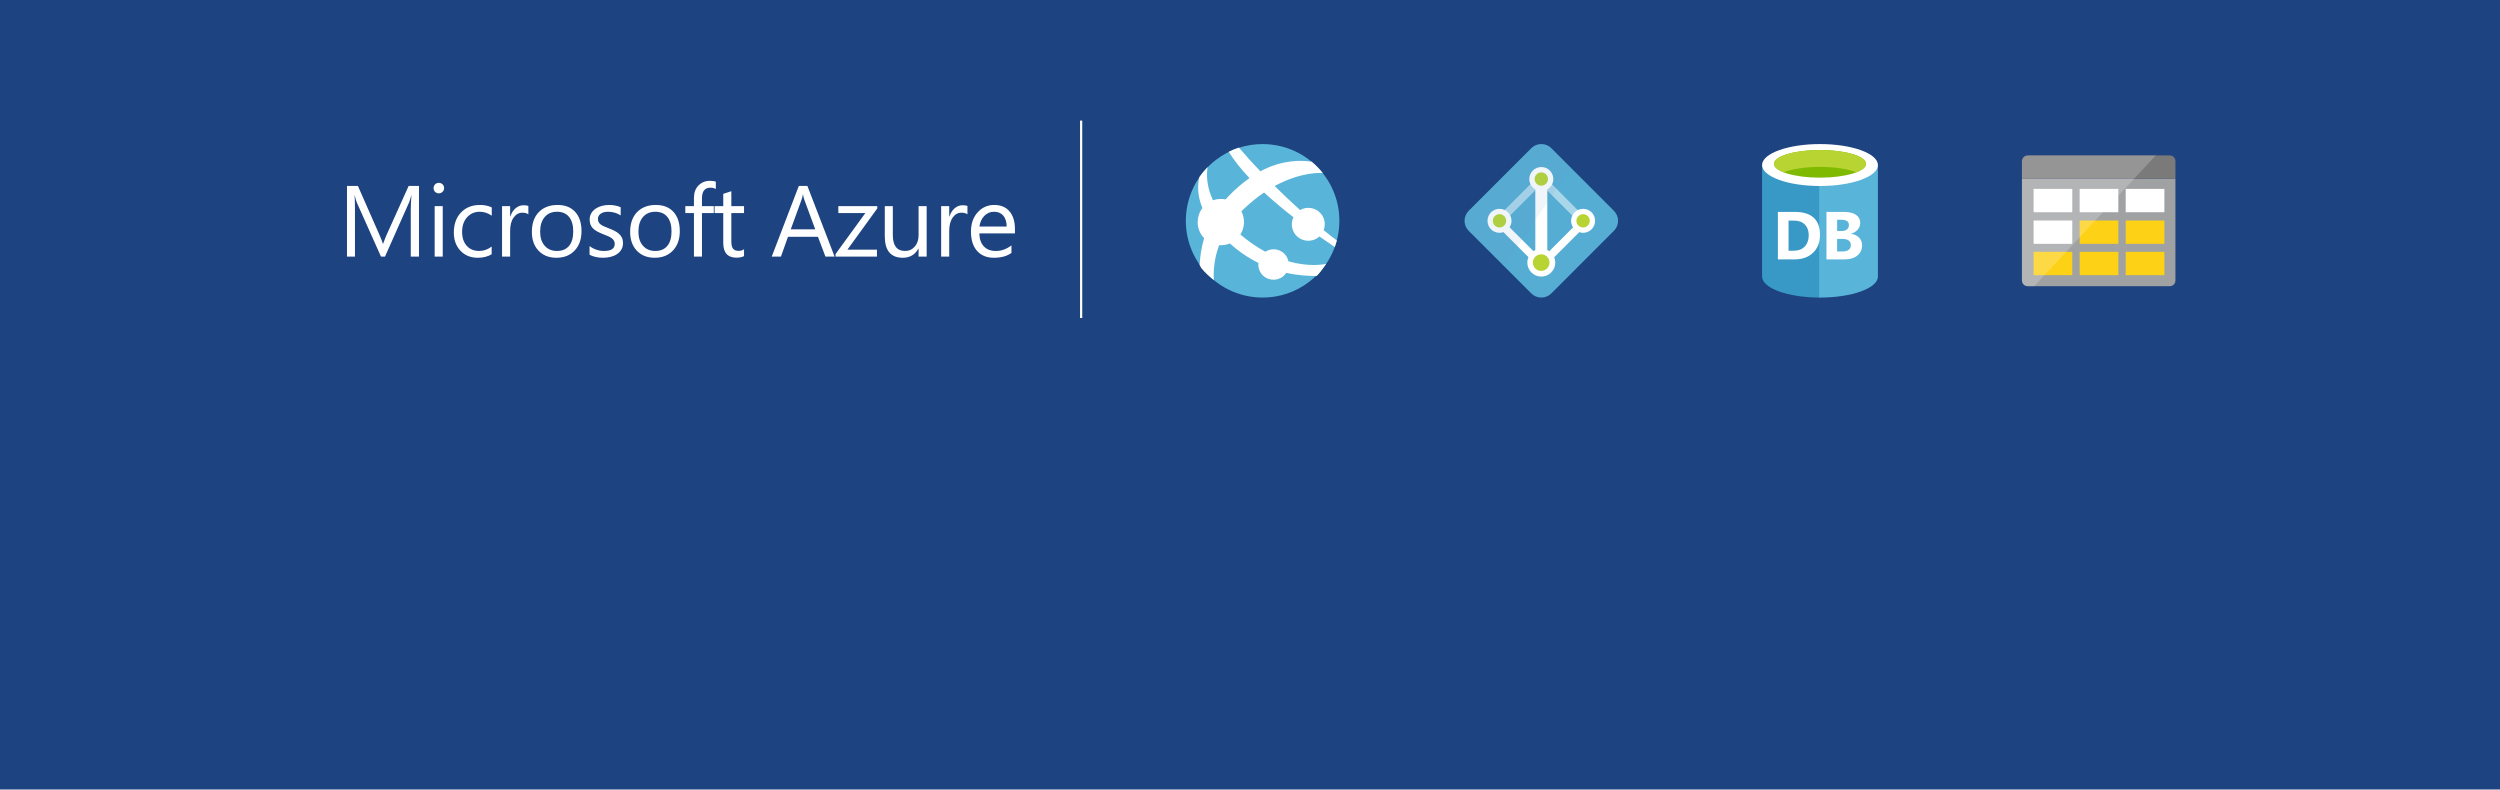
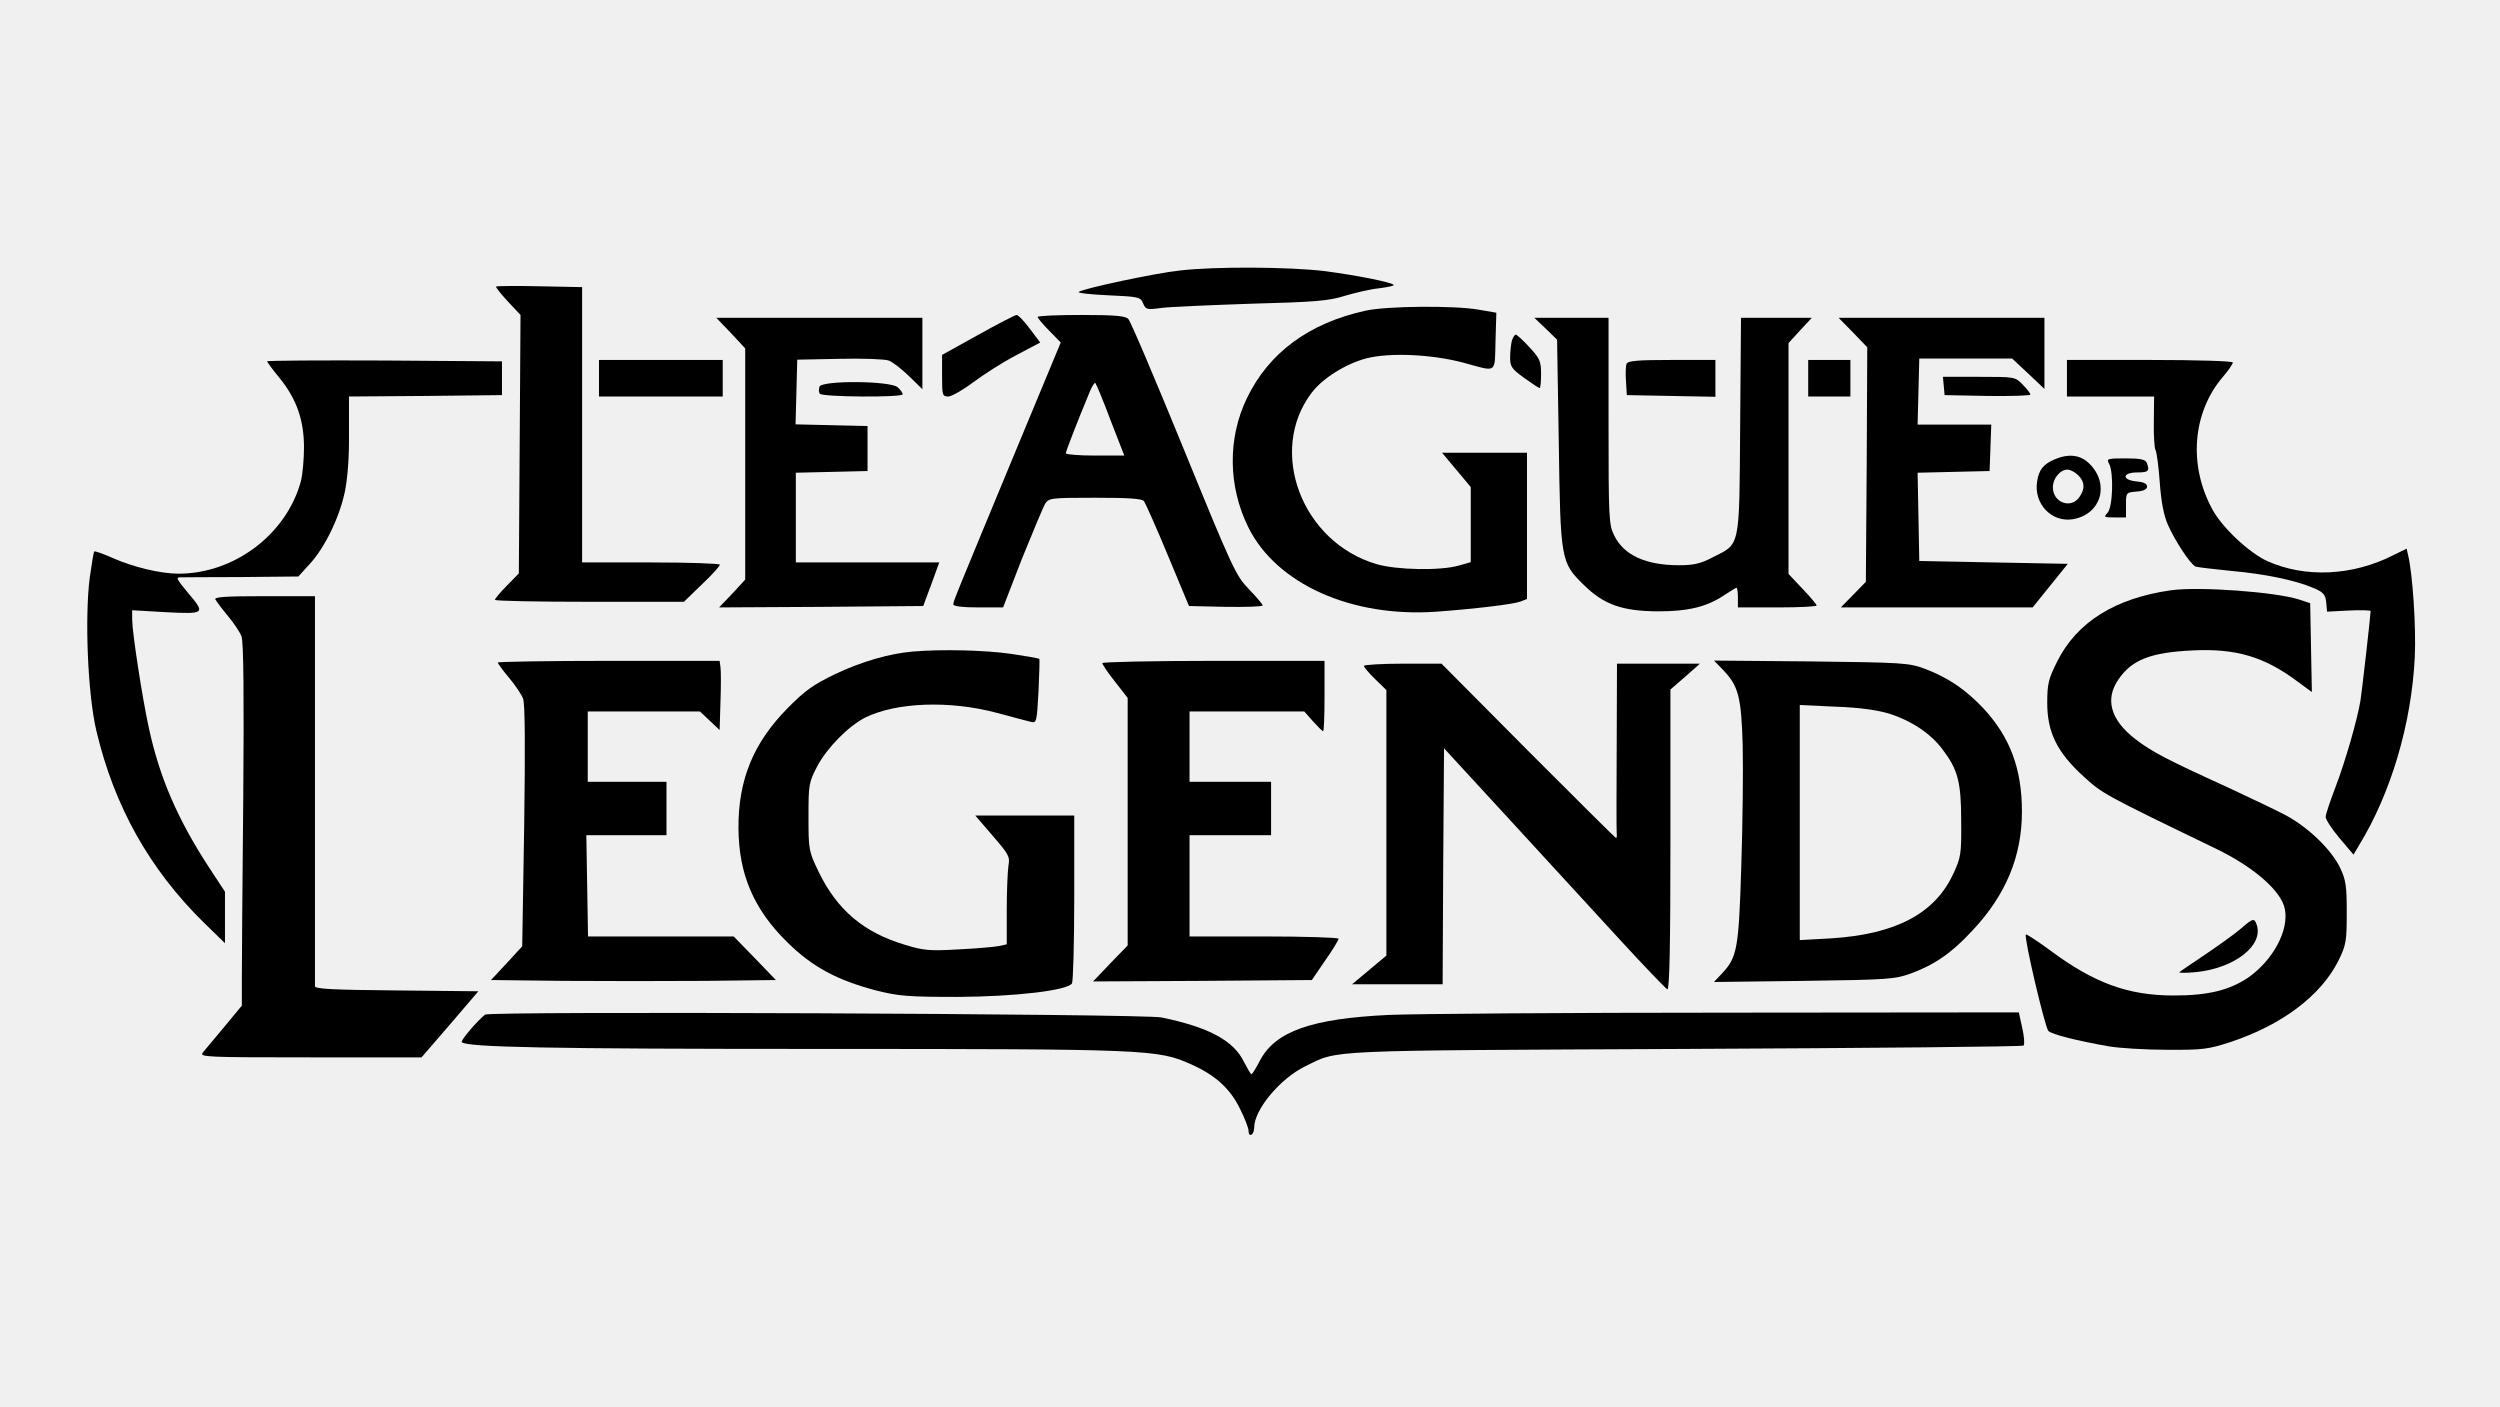
- <svg xmlns="http://www.w3.org/2000/svg" viewBox="0 0 1140 360" enable-background="new 0 0 1140 360">
-   <path fill="#1D4380" d="M0 0h1140v360h-1140v-360z" />
-   <path fill="#fff" d="M191.061 117h-3.751v-21.607c0-1.707.104-3.796.314-6.267h-.09c-.359 1.453-.682 2.493-.966 3.122l-11.005 24.752h-1.842l-10.983-24.572c-.314-.719-.637-1.819-.966-3.302h-.09c.12 1.288.18 3.392.18 6.312v21.562h-3.639v-32.209h4.986l9.883 22.461c.764 1.722 1.258 3.01 1.482 3.863h.135c.644-1.767 1.16-3.084 1.55-3.953l10.085-22.371h4.717v32.209zm9.032-28.84c-.659 0-1.221-.225-1.685-.674-.464-.449-.696-1.018-.696-1.707 0-.688.232-1.261.696-1.718.464-.457 1.025-.685 1.685-.685.674 0 1.247.229 1.718.685.472.457.708 1.03.708 1.718 0 .659-.236 1.221-.708 1.685-.472.464-1.044.696-1.718.696zm1.797 28.84h-3.684v-23h3.684v23zm22.307-1.056c-1.767 1.063-3.863 1.595-6.289 1.595-3.279 0-5.926-1.067-7.94-3.201-2.014-2.134-3.021-4.9-3.021-8.299 0-3.788 1.085-6.832 3.257-9.13 2.171-2.298 5.068-3.448 8.692-3.448 2.021 0 3.803.375 5.346 1.123v3.773c-1.707-1.198-3.534-1.797-5.48-1.797-2.351 0-4.279.842-5.784 2.527s-2.257 3.897-2.257 6.637c0 2.695.708 4.822 2.123 6.379 1.415 1.558 3.313 2.336 5.694 2.336 2.006 0 3.893-.666 5.66-1.999v3.504zm16.736-18.215c-.644-.494-1.572-.741-2.785-.741-1.572 0-2.886.741-3.942 2.224s-1.583 3.504-1.583 6.064v11.724h-3.684v-23h3.684v4.739h.09c.524-1.617 1.325-2.878 2.403-3.785 1.078-.906 2.283-1.359 3.616-1.359.958 0 1.692.105 2.201.314v3.82zm12.783 19.81c-3.399 0-6.113-1.074-8.142-3.223-2.029-2.148-3.043-4.998-3.043-8.546 0-3.863 1.056-6.88 3.167-9.052 2.111-2.171 4.964-3.257 8.558-3.257 3.429 0 6.105 1.056 8.03 3.167 1.924 2.111 2.886 5.039 2.886 8.782 0 3.669-1.037 6.607-3.111 8.816-2.075 2.209-4.856 3.313-8.345 3.313zm.27-20.978c-2.366 0-4.238.805-5.615 2.415-1.378 1.61-2.066 3.83-2.066 6.66 0 2.726.696 4.874 2.089 6.446s3.257 2.358 5.593 2.358c2.381 0 4.211-.771 5.492-2.313 1.28-1.542 1.92-3.736 1.92-6.581 0-2.875-.64-5.091-1.92-6.648-1.282-1.559-3.112-2.337-5.493-2.337zm14.849 19.608v-3.953c2.006 1.482 4.215 2.224 6.626 2.224 3.234 0 4.852-1.078 4.852-3.234 0-.614-.139-1.134-.416-1.561-.277-.427-.651-.805-1.123-1.134-.472-.329-1.026-.625-1.662-.887-.637-.262-1.322-.535-2.055-.82-1.019-.404-1.913-.812-2.684-1.224-.771-.412-1.415-.876-1.932-1.393s-.906-1.104-1.168-1.763c-.262-.659-.393-1.43-.393-2.313 0-1.078.247-2.033.741-2.864s1.153-1.527 1.977-2.089c.823-.562 1.763-.984 2.819-1.269 1.056-.284 2.145-.427 3.268-.427 1.991 0 3.773.345 5.346 1.033v3.729c-1.692-1.108-3.639-1.662-5.84-1.662-.689 0-1.311.079-1.864.236-.554.157-1.03.378-1.426.663-.397.285-.704.625-.921 1.022-.217.397-.326.835-.326 1.314 0 .599.108 1.101.326 1.505.217.404.535.764.955 1.078.419.314.928.599 1.527.854.599.255 1.28.532 2.044.831 1.018.39 1.932.79 2.74 1.202.809.412 1.497.876 2.066 1.393.569.517 1.007 1.112 1.314 1.786.307.674.46 1.475.46 2.403 0 1.138-.251 2.126-.752 2.965-.502.839-1.172 1.535-2.01 2.089-.839.554-1.805.966-2.897 1.235-1.093.27-2.239.404-3.437.404-2.366-.003-4.418-.46-6.155-1.373zm29.697 1.37c-3.399 0-6.113-1.074-8.142-3.223-2.029-2.148-3.043-4.998-3.043-8.546 0-3.863 1.056-6.88 3.167-9.052 2.111-2.171 4.964-3.257 8.558-3.257 3.429 0 6.105 1.056 8.03 3.167 1.924 2.111 2.886 5.039 2.886 8.782 0 3.669-1.037 6.607-3.111 8.816-2.075 2.209-4.856 3.313-8.345 3.313zm.27-20.978c-2.366 0-4.238.805-5.615 2.415-1.378 1.61-2.066 3.83-2.066 6.66 0 2.726.696 4.874 2.089 6.446s3.257 2.358 5.593 2.358c2.381 0 4.211-.771 5.492-2.313 1.28-1.542 1.92-3.736 1.92-6.581 0-2.875-.64-5.091-1.92-6.648-1.282-1.559-3.112-2.337-5.493-2.337zm27.607-10.377c-.719-.404-1.535-.606-2.448-.606-2.576 0-3.863 1.625-3.863 4.874v3.548h5.391v3.145h-5.391v19.855h-3.661v-19.855h-3.931v-3.145h3.931v-3.729c0-2.411.696-4.316 2.089-5.716 1.393-1.4 3.129-2.1 5.211-2.1 1.123 0 2.014.135 2.673.404v3.325zm12.873 30.591c-.869.479-2.014.719-3.437.719-4.028 0-6.042-2.246-6.042-6.738v-13.611h-3.953v-3.145h3.953v-5.615l3.684-1.19v6.805h5.795v3.145h-5.795v12.96c0 1.542.262 2.643.786 3.302.524.659 1.393.988 2.605.988.928 0 1.729-.254 2.403-.764v3.144zm41.29.225h-4.178l-3.414-9.029h-13.656l-3.212 9.029h-4.2l12.354-32.209h3.908l12.398 32.209zm-8.827-12.421l-5.054-13.724c-.165-.449-.33-1.168-.494-2.156h-.09c-.15.914-.322 1.632-.517 2.156l-5.009 13.724h11.164zm28.281-9.523l-13.611 18.8h13.477v3.144h-18.89v-1.146l13.611-18.71h-12.331v-3.144h17.744v1.056zm22.531 21.944h-3.684v-3.639h-.09c-1.527 2.785-3.894 4.178-7.098 4.178-5.48 0-8.221-3.264-8.221-9.793v-13.746h3.661v13.162c0 4.852 1.856 7.277 5.57 7.277 1.797 0 3.275-.663 4.436-1.988 1.16-1.325 1.741-3.058 1.741-5.2v-13.251h3.684v23zm18.601-19.271c-.644-.494-1.572-.741-2.785-.741-1.572 0-2.886.741-3.942 2.224s-1.583 3.504-1.583 6.064v11.724h-3.684v-23h3.684v4.739h.09c.524-1.617 1.325-2.878 2.403-3.785 1.078-.906 2.283-1.359 3.616-1.359.958 0 1.692.105 2.201.314v3.82zm21.655 8.692h-16.239c.06 2.561.749 4.537 2.066 5.93 1.317 1.393 3.129 2.089 5.436 2.089 2.59 0 4.971-.854 7.143-2.561v3.459c-2.021 1.468-4.694 2.201-8.019 2.201-3.25 0-5.803-1.044-7.659-3.133-1.857-2.089-2.785-5.027-2.785-8.816 0-3.579 1.014-6.495 3.043-8.749 2.029-2.253 4.548-3.38 7.558-3.38s5.338.974 6.985 2.92c1.647 1.947 2.471 4.649 2.471 8.108v1.932zm-3.773-3.122c-.015-2.126-.528-3.781-1.539-4.964-1.011-1.183-2.415-1.774-4.211-1.774-1.737 0-3.212.622-4.425 1.864-1.213 1.243-1.962 2.868-2.246 4.874h12.421zm34.46-48.299h-1v90h1v-90z" />
-   <path fill="#59B4D9" d="M597.026 128.479c-6.343 4.851-13.817 7.213-21.238 7.213-10.53 0-20.943-4.727-27.824-13.727-11.757-15.35-8.855-37.302 6.522-49.064 6.342-4.88 13.824-7.209 21.235-7.209 10.53 0 20.945 4.727 27.824 13.735 11.76 15.345 8.83 37.302-6.519 49.052" />
-   <path fill="#fff" d="M590.595 106.829c2.543 3.316 7.262 3.915 10.56 1.406.172-.132.305-.291.462-.433 3.373 2.376 5.716 3.945 7.036 4.844.391-1.012.661-1.984.938-2.999-1.395-1.038-3.281-2.49-6.007-4.699.895-2.352.612-5.097-1.022-7.241-2.337-3.025-6.478-3.793-9.712-1.928-3.565-3.198-7.482-6.864-11.613-10.968 12.834-6.902 21.951-5.891 21.951-5.891-1.522-1.941-3.228-3.641-5.049-5.177-5.412-.836-13.819-.742-23.425 4.367l-.003-.004h-.001c-3.201-3.351-6.459-6.943-9.778-10.799-1.588.508-3.139 1.137-4.638 1.886 2.449 4.008 5.744 8.05 9.457 11.993l.024.024c-3.096 2.165-6.544 5.059-9.724 8.423-.406.433-.797.868-1.179 1.304-1.9-.398-3.898-.281-5.765.395-3.17-6.84-2.915-12.335-2.414-15.168-1.376 1.442-2.662 2.959-3.77 4.575-.828 3.382-1.063 8.259 1.379 14.136-2.827 3.7-2.96 8.946-.007 12.817.246.321.51.619.783.903-1.29 4.393-1.867 8.63-2.044 12.268l.661 1.255c1.679 2.154 3.788 3.968 5.825 5.612-.252-3.851.02-9.53 2.4-15.924 1.643.125 3.313-.134 4.877-.793.896.788 1.834 1.585 2.836 2.396 3.435 2.719 6.861 4.835 10.201 6.502-.174 1.699.252 3.464 1.355 4.926 2.359 3.047 6.728 3.616 9.778 1.287.634-.486 1.136-1.073 1.552-1.703 5.446 1.213 10.204 1.427 13.731 1.427.541 0 3.048-3.411 4.485-5.526-2.148.449-8.518 1.325-17.223-1.176-.21-.977-.612-1.927-1.257-2.773-2.211-2.899-6.254-3.526-9.267-1.587-3.026-1.641-6.195-3.698-9.463-6.287-.66-.522-1.292-1.043-1.903-1.566 1.997-3.146 2.21-7.179.445-10.572.401-.4.794-.802 1.22-1.2 3.236-3.023 6.28-5.443 9.128-7.385l-.33-.326.335.318-.003.001c4.37 4.041 9.004 7.871 13.392 11.293-1.162 2.461-.98 5.459.786 7.767z" />
-   <path fill="#55ADD3" d="M702.836 135.691c-1.725 0-3.349-.672-4.565-1.893l-28.544-28.543c-1.203-1.203-1.891-2.864-1.891-4.565 0-1.7.689-3.363 1.891-4.564l28.544-28.543c1.219-1.221 2.841-1.893 4.565-1.893 1.723 0 3.346.672 4.565 1.893l28.54 28.543c1.222 1.215 1.893 2.838 1.893 4.564s-.671 3.349-1.894 4.568l-28.538 28.54c-1.219 1.221-2.843 1.893-4.566 1.893" />
-   <path fill="#fff" d="M721.894 95.221c-3.024 0-5.474 2.45-5.474 5.472 0 1.109.335 2.138.903 3l-10.841 10.841c-.288-.202-.598-.37-.918-.522v-27.658c1.634-.946 2.745-2.694 2.745-4.718 0-3.023-2.45-5.472-5.474-5.472-3.021 0-5.471 2.45-5.471 5.472 0 2.024 1.112 3.772 2.744 4.718v27.658c-.307.146-.608.302-.885.494l-10.854-10.854c.552-.854.879-1.866.879-2.958 0-3.023-2.45-5.472-5.471-5.472-3.024 0-5.474 2.45-5.474 5.472 0 3.023 2.45 5.472 5.474 5.472.627 0 1.221-.127 1.784-.322l11.41 11.41c-.328.767-.51 1.61-.51 2.496 0 3.518 2.853 6.371 6.371 6.371 3.52 0 6.371-2.853 6.371-6.371 0-.869-.176-1.697-.491-2.451l11.442-11.441c.549.185 1.126.308 1.737.308 3.021 0 5.471-2.45 5.471-5.472 0-3.023-2.448-5.473-5.468-5.473z" />
-   <rect x="711.244" y="77.211" transform="matrix(.707 -.707 .707 .707 144.067 531.108)" opacity=".5" fill="#fff" enable-background="new" width="3.532" height="28.946" />
-   <rect x="678.208" y="89.936" transform="matrix(.707 -.707 .707 .707 138.038 516.659)" opacity=".5" fill="#fff" enable-background="new" width="28.947" height="3.533" />
-   <path fill="#B8D432" d="M706.566 119.75c0 2.094-1.7 3.793-3.794 3.793-2.096 0-3.793-1.698-3.793-3.793s1.697-3.793 3.793-3.793c2.093 0 3.794 1.699 3.794 3.793" />
-   <path fill="#B8D432" d="M705.878 81.636c0 1.681-1.362 3.044-3.044 3.044-1.681 0-3.044-1.362-3.044-3.044s1.362-3.044 3.044-3.044 3.044 1.362 3.044 3.044" />
-   <path fill="#B8D432" d="M686.823 100.692c0 1.681-1.365 3.044-3.044 3.044-1.681 0-3.044-1.362-3.044-3.044s1.362-3.044 3.044-3.044c1.679.001 3.044 1.363 3.044 3.044" />
-   <path fill="#B8D432" d="M724.937 100.692c0 1.681-1.365 3.044-3.045 3.044s-3.044-1.362-3.044-3.044 1.364-3.044 3.044-3.044c1.68.001 3.045 1.363 3.045 3.044" />
-   <path opacity=".1" fill="#69c" enable-background="new" d="M707.401 67.584c-1.219-1.221-2.841-1.893-4.565-1.893-1.723 0-3.345.672-4.564 1.893l-28.544 28.543c-1.204 1.201-1.893 2.864-1.893 4.564 0 1.701.689 3.364 1.893 4.565l16.16 16.161 30.4-44.948-8.887-8.885z" />
-   <path fill="#3999C6" d="M803.512 75.254v50.873c0 5.282 11.823 9.564 26.405 9.564v-60.437h-26.405z" />
-   <path fill="#59B4D9" d="M829.555 135.69h.362c14.582 0 26.405-4.28 26.405-9.563v-50.873h-26.767v60.436z" />
-   <path fill="#fff" d="M856.322 75.254c0 5.282-11.823 9.563-26.405 9.563s-26.405-4.281-26.405-9.563 11.823-9.563 26.405-9.563 26.405 4.282 26.405 9.563" />
-   <path fill="#7FBA00" d="M850.924 74.703c0 3.487-9.405 6.31-21.006 6.31s-21.008-2.823-21.008-6.31c0-3.485 9.406-6.31 21.008-6.31 11.601 0 21.006 2.825 21.006 6.31" />
-   <path fill="#B8D432" d="M846.523 78.559c2.75-1.066 4.402-2.402 4.402-3.853 0-3.487-9.405-6.311-21.008-6.311-11.601 0-21.007 2.825-21.007 6.311 0 1.451 1.653 2.787 4.402 3.853 3.84-1.491 9.842-2.453 16.604-2.453 6.765.001 12.764.963 16.607 2.453" />
-   <path fill="#fff" d="M846.983 116.504c-1.413 1.178-3.328 1.769-5.815 1.769h-8.298v-21.643h7.871c2.478 0 4.377.452 5.683 1.389 1.223.879 1.836 2.109 1.836 3.68 0 1.252-.447 2.317-1.358 3.254-.776.775-1.709 1.31-2.858 1.624v.051c1.543.19 2.802.778 3.74 1.765.878.937 1.33 2.086 1.33 3.415.005 1.979-.716 3.529-2.131 4.696m-20.223-1.275c-2.077 2.031-4.88 3.044-8.378 3.044h-7.661v-21.643h7.661c7.685 0 11.528 3.498 11.528 10.538 0 3.365-1.039 6.059-3.15 8.061" />
-   <path fill="#3999C6" d="M817.982 100.58h-2.401v13.741h2.429c2.134 0 3.788-.668 5.012-1.948 1.172-1.281 1.765-2.988 1.765-5.148 0-2.027-.593-3.625-1.738-4.808-1.201-1.223-2.882-1.837-5.067-1.837" />
-   <path fill="#59B4D9" d="M842.233 104.613c.586-.51.879-1.178.879-2.006 0-1.605-1.172-2.403-3.55-2.403h-1.834v5.128h2.16c.987 0 1.787-.247 2.345-.719" />
-   <path fill="#59B4D9" d="M843.035 109.703c-.642-.478-1.516-.747-2.644-.747h-2.667v5.708h2.641c1.123 0 2.027-.266 2.695-.8.613-.535.931-1.224.931-2.134.006-.854-.314-1.548-.956-2.027" />
-   <path fill="#A0A1A2" d="M922 127.851c0 1.4.98 2.66 2.66 2.66h64.68c1.4 0 2.66-.98 2.66-2.66v-46.34h-70v46.34z" />
-   <path fill="#7A7A7A" d="M989.34 70.871h-64.68c-1.68 0-2.66 1.26-2.66 2.66v7.98h70v-7.98c0-1.4-.98-2.66-2.66-2.66" />
-   <rect x="948.32" y="86.131" fill="#fff" width="17.64" height="10.64" />
-   <rect x="948.32" y="100.551" fill="#FCD116" width="17.64" height="10.64" />
-   <rect x="969.32" y="100.551" fill="#FCD116" width="17.64" height="10.64" />
-   <rect x="969.32" y="86.131" fill="#fff" width="17.64" height="10.64" />
-   <rect x="927.32" y="86.131" fill="#fff" width="17.64" height="10.64" />
-   <rect x="927.32" y="100.551" fill="#fff" width="17.64" height="10.64" />
-   <rect x="927.32" y="114.831" fill="#FCD116" width="17.64" height="10.64" />
-   <rect x="948.32" y="114.831" fill="#FCD116" width="17.64" height="10.64" />
-   <rect x="969.32" y="114.831" fill="#FCD116" width="17.64" height="10.64" />
-   <path opacity=".2" fill="#fff" enable-background="new" d="M924.66 70.871c-1.26 0-2.66 1.26-2.66 2.66v54.32c0 1.4 1.4 2.66 2.66 2.66h2.94l55.44-59.64h-58.38z" />
+ <svg xmlns="http://www.w3.org/2000/svg" version="1.0" width="889pt" height="500pt" viewBox="0 0 889 500" preserveAspectRatio="xMidYMid meet">
+   <g transform="translate(0,500) scale(0.1,-0.1)" fill="#000000" stroke="none">
+     <path d="M4195 4038 c-85 -9 -340 -63 -359 -76 -6 -4 41 -9 104 -12 109 -5 116 -6 125 -29 9 -22 14 -23 65 -16 30 4 174 10 320 15 226 6 275 10 332 28 37 11 92 24 123 27 31 4 54 9 51 12 -9 10 -138 35 -246 49 -125 15 -388 17 -515 2z" />
+     <path d="M1764 3981 c-2 -2 17 -26 41 -52 l46 -49 -3 -459 -3 -460 -42 -43 c-24 -24 -43 -47 -43 -51 0 -4 151 -7 336 -7 l336 0 64 62 c35 33 64 65 64 70 0 4 -110 8 -245 8 l-245 0 0 489 0 490 -151 3 c-83 2 -153 1 -155 -1z" />
+     <path d="M4855 3895 c-200 -44 -343 -149 -421 -311 -69 -143 -67 -313 5 -459 100 -202 368 -322 671 -300 135 10 271 26 297 36 l23 9 0 260 0 260 -151 0 -151 0 51 -61 51 -61 0 -133 0 -134 -42 -12 c-65 -19 -222 -16 -293 5 -266 78 -388 402 -231 609 40 53 123 104 196 123 83 21 233 14 345 -16 120 -33 110 -40 113 76 l3 102 -64 11 c-86 15 -328 13 -402 -4z" />
+     <path d="M3478 3809 l-128 -71 0 -74 c0 -70 1 -74 23 -74 12 1 51 23 87 50 36 27 104 71 152 96 l87 46 -37 49 c-20 27 -41 49 -47 49 -5 0 -67 -32 -137 -71z" />
+     <path d="M3690 3873 c0 -4 18 -26 41 -49 l41 -42 -155 -373 c-223 -538 -227 -547 -227 -558 0 -7 33 -11 88 -11 l89 0 67 173 c38 94 75 182 82 195 14 21 19 22 178 22 119 0 166 -3 174 -12 5 -7 44 -94 85 -193 l75 -180 131 -3 c72 -1 131 1 131 5 0 4 -22 30 -49 58 -46 47 -58 73 -232 499 -101 247 -189 455 -197 462 -10 11 -51 14 -168 14 -85 0 -154 -3 -154 -7z m259 -367 l49 -126 -104 0 c-57 0 -104 4 -104 8 0 7 42 115 86 221 8 19 17 32 19 29 3 -3 28 -62 54 -132z" />
+     <path d="M2599 3816 l51 -55 0 -411 0 -411 -46 -50 -47 -49 363 2 363 3 29 78 28 77 -255 0 -255 0 0 160 0 159 128 3 127 3 0 80 0 80 -128 3 -128 3 3 115 3 115 150 3 c82 2 161 -1 175 -6 14 -5 46 -30 73 -56 l47 -46 0 127 0 127 -366 0 -367 0 52 -54z" />
+     <path d="M5497 3831 l40 -39 6 -364 c6 -420 7 -428 89 -508 71 -70 136 -93 263 -94 109 0 176 16 240 60 20 13 38 24 40 24 3 0 5 -16 5 -35 l0 -35 140 0 c77 0 140 3 140 7 0 3 -22 30 -50 59 l-50 53 0 411 0 410 41 45 42 45 -126 0 -126 0 -3 -384 c-3 -441 1 -418 -98 -468 -42 -22 -67 -28 -119 -28 -119 0 -197 36 -231 106 -19 38 -20 61 -20 407 l0 367 -132 0 -132 0 41 -39z" />
+     <path d="M6589 3818 l51 -53 -2 -417 -3 -417 -45 -46 -44 -45 341 0 341 0 63 78 62 77 -264 5 -264 5 -3 157 -3 157 128 3 128 3 3 83 3 82 -131 0 -131 0 3 118 3 117 165 0 165 0 58 -54 57 -54 0 126 0 127 -366 0 -366 0 51 -52z" />
+     <path d="M5376 3788 c-3 -13 -6 -39 -6 -60 0 -32 6 -40 50 -72 28 -20 52 -36 55 -36 3 0 5 23 5 50 0 45 -4 55 -41 95 -23 25 -45 45 -49 45 -4 0 -10 -10 -14 -22z" />
+     <path d="M950 3715 c0 -3 20 -30 44 -59 60 -74 87 -149 87 -247 0 -42 -5 -97 -11 -120 -51 -189 -237 -329 -435 -329 -65 0 -164 24 -237 57 -32 14 -60 24 -63 22 -2 -2 -9 -44 -16 -94 -18 -142 -7 -416 24 -545 63 -266 188 -490 381 -680 l76 -74 0 91 0 92 -61 93 c-108 167 -172 314 -210 491 -23 105 -59 339 -59 384 l0 33 120 -7 c139 -7 141 -5 80 67 -43 52 -46 58 -27 57 6 0 103 1 215 1 l203 2 39 43 c54 57 107 167 126 257 10 47 16 125 15 207 l0 133 272 2 272 3 0 60 0 60 -417 3 c-230 1 -418 0 -418 -3z" />
+     <path d="M2130 3655 l0 -65 220 0 220 0 0 65 0 65 -220 0 -220 0 0 -65z" />
+     <path d="M5784 3706 c-3 -7 -4 -35 -2 -62 l3 -49 158 -3 157 -3 0 66 0 65 -155 0 c-123 0 -157 -3 -161 -14z" />
+     <path d="M6430 3655 l0 -65 75 0 75 0 0 65 0 65 -75 0 -75 0 0 -65z" />
+     <path d="M7350 3655 l0 -65 155 0 155 0 -1 -89 c-1 -49 2 -95 6 -101 4 -7 11 -58 15 -114 5 -70 14 -118 29 -152 26 -59 81 -142 99 -149 7 -2 63 -9 125 -15 122 -11 228 -33 294 -61 35 -15 42 -23 45 -51 l3 -33 78 4 c42 2 77 1 77 -2 0 -13 -31 -286 -36 -317 -11 -69 -55 -220 -89 -309 -19 -50 -35 -97 -35 -106 0 -9 22 -43 49 -75 l50 -59 19 32 c114 185 188 435 199 672 5 106 -8 297 -24 362 l-5 22 -47 -23 c-145 -74 -314 -82 -449 -21 -65 30 -160 119 -195 184 -85 156 -71 342 36 469 21 24 37 48 37 53 0 5 -126 9 -295 9 l-295 0 0 -65z" />
+     <path d="M6912 3628 l3 -33 153 -3 c83 -1 152 1 152 5 0 4 -12 20 -27 35 -27 28 -27 28 -156 28 l-128 0 3 -32z" />
+     <path d="M2914 3625 c-3 -8 -3 -19 1 -25 8 -12 295 -14 295 -2 0 5 -8 16 -18 25 -26 23 -269 25 -278 2z" />
+     <path d="M7305 3366 c-39 -17 -55 -37 -61 -78 -13 -80 53 -148 129 -134 99 18 130 125 57 197 -32 32 -74 37 -125 15z m85 -56 c24 -24 25 -48 4 -78 -30 -43 -94 -19 -94 35 0 32 26 63 52 63 10 0 27 -9 38 -20z" />
+     <path d="M7500 3351 c17 -32 13 -157 -6 -175 -14 -15 -12 -16 25 -16 l41 0 0 44 c0 44 0 45 38 48 25 2 37 8 37 18 0 10 -12 16 -37 18 -54 5 -52 32 2 32 40 0 45 5 34 34 -5 12 -21 16 -75 16 -66 0 -69 -1 -59 -19z" />
+     <path d="M7720 2901 c-198 -28 -335 -113 -405 -254 -31 -62 -35 -79 -35 -147 0 -104 35 -175 128 -260 68 -62 66 -62 472 -258 136 -66 233 -151 245 -215 15 -76 -43 -182 -130 -243 -67 -45 -142 -64 -265 -64 -162 0 -283 44 -439 160 -46 34 -85 59 -87 57 -8 -8 68 -331 80 -343 11 -12 102 -35 216 -55 36 -6 128 -12 205 -12 127 -1 148 2 225 27 185 61 324 166 386 291 27 55 29 69 29 170 0 96 -3 116 -24 160 -32 65 -111 141 -191 185 -36 19 -130 64 -210 101 -213 97 -269 126 -327 171 -88 68 -109 142 -59 213 47 69 115 95 261 102 155 8 256 -22 373 -109 l53 -39 -3 158 -3 158 -39 13 c-84 27 -354 47 -456 33z" />
+     <path d="M766 2868 c4 -7 24 -34 45 -59 21 -25 43 -58 48 -73 7 -17 9 -218 6 -574 -3 -301 -5 -590 -5 -642 l0 -96 -62 -75 c-35 -42 -69 -83 -77 -92 -13 -16 13 -17 382 -17 l396 0 101 117 101 118 -290 3 c-223 2 -291 5 -291 15 0 6 0 321 0 700 l0 687 -181 0 c-141 0 -179 -3 -173 -12z" />
+     <path d="M3245 2683 c-82 -7 -183 -36 -275 -80 -79 -38 -108 -59 -170 -122 -121 -123 -175 -254 -174 -426 1 -164 54 -288 173 -405 89 -88 176 -135 316 -172 80 -20 112 -23 290 -23 206 1 391 23 407 48 4 7 8 144 8 305 l0 292 -176 0 -176 0 62 -72 c57 -66 62 -74 56 -107 -3 -20 -6 -91 -6 -157 l0 -122 -27 -6 c-16 -3 -80 -9 -144 -12 -103 -6 -125 -4 -190 16 -148 44 -242 124 -308 260 -35 73 -36 78 -36 195 0 115 1 122 31 180 35 66 110 142 170 173 111 55 301 62 469 17 55 -15 109 -29 121 -32 20 -5 21 0 27 109 3 62 4 114 3 115 -2 2 -47 10 -102 18 -90 13 -246 17 -349 8z" />
+     <path d="M1770 2644 c0 -3 18 -28 40 -54 22 -26 44 -59 50 -74 7 -19 8 -168 4 -454 l-7 -427 -55 -60 -56 -60 258 -3 c142 -1 369 -1 506 0 l249 3 -75 78 -75 77 -259 0 -259 0 -3 180 -3 180 143 0 142 0 0 95 0 95 -140 0 -140 0 0 125 0 125 199 0 200 0 35 -33 35 -33 3 100 c2 56 2 111 0 124 l-3 22 -395 0 c-217 0 -394 -3 -394 -6z" />
+     <path d="M3920 2642 c0 -5 20 -35 45 -66 l45 -58 0 -440 0 -440 -62 -64 -61 -64 389 2 389 3 47 69 c27 38 48 73 48 78 0 4 -119 8 -265 8 l-265 0 0 180 0 180 145 0 145 0 0 95 0 95 -145 0 -145 0 0 125 0 125 204 0 204 0 31 -35 c17 -19 33 -35 36 -35 3 0 5 56 5 125 l0 125 -395 0 c-217 0 -395 -4 -395 -8z" />
+     <path d="M6127 2618 c55 -57 65 -96 70 -268 2 -85 0 -279 -5 -430 -9 -298 -15 -325 -70 -383 l-27 -29 320 4 c299 4 324 6 379 26 85 31 146 73 219 152 119 126 177 264 177 424 0 152 -42 264 -136 366 -64 68 -127 111 -210 142 -56 21 -78 22 -404 26 l-345 3 32 -33z m592 -156 c78 -25 146 -70 188 -126 55 -72 67 -116 67 -256 1 -117 -1 -129 -28 -187 -66 -143 -207 -216 -438 -230 l-108 -6 0 418 0 418 128 -6 c87 -3 147 -12 191 -25z" />
+     <path d="M4850 2632 c0 -4 18 -26 40 -47 l40 -39 0 -472 0 -472 -61 -51 -61 -51 161 0 161 0 2 419 3 420 230 -250 c127 -138 303 -330 392 -427 89 -97 167 -178 172 -180 8 -3 11 161 11 531 l0 535 53 46 52 46 -147 0 -148 0 -1 -292 c-1 -161 -1 -301 0 -310 1 -10 0 -18 -2 -18 -3 0 -143 140 -313 310 l-308 310 -138 0 c-76 0 -138 -4 -138 -8z" />
+     <path d="M7970 1699 c-19 -17 -75 -57 -125 -91 -49 -33 -92 -62 -95 -65 -3 -3 23 -3 58 0 140 14 244 97 216 171 -8 22 -14 20 -54 -15z" />
+     <path d="M1725 1392 c-28 -22 -88 -92 -83 -98 19 -18 305 -24 1273 -24 1170 0 1202 -2 1319 -54 86 -38 140 -86 175 -158 17 -33 31 -70 31 -80 0 -11 4 -16 10 -13 6 3 10 15 10 26 0 63 93 175 183 218 119 58 48 55 1349 61 658 3 1200 8 1204 12 4 5 2 33 -5 63 l-12 55 -1032 -1 c-568 0 -1111 -4 -1207 -8 -276 -13 -405 -58 -460 -163 -14 -27 -27 -48 -30 -48 -3 1 -14 20 -26 43 -37 77 -125 124 -294 159 -65 13 -2389 23 -2405 10z" />
+   </g>
</svg>
